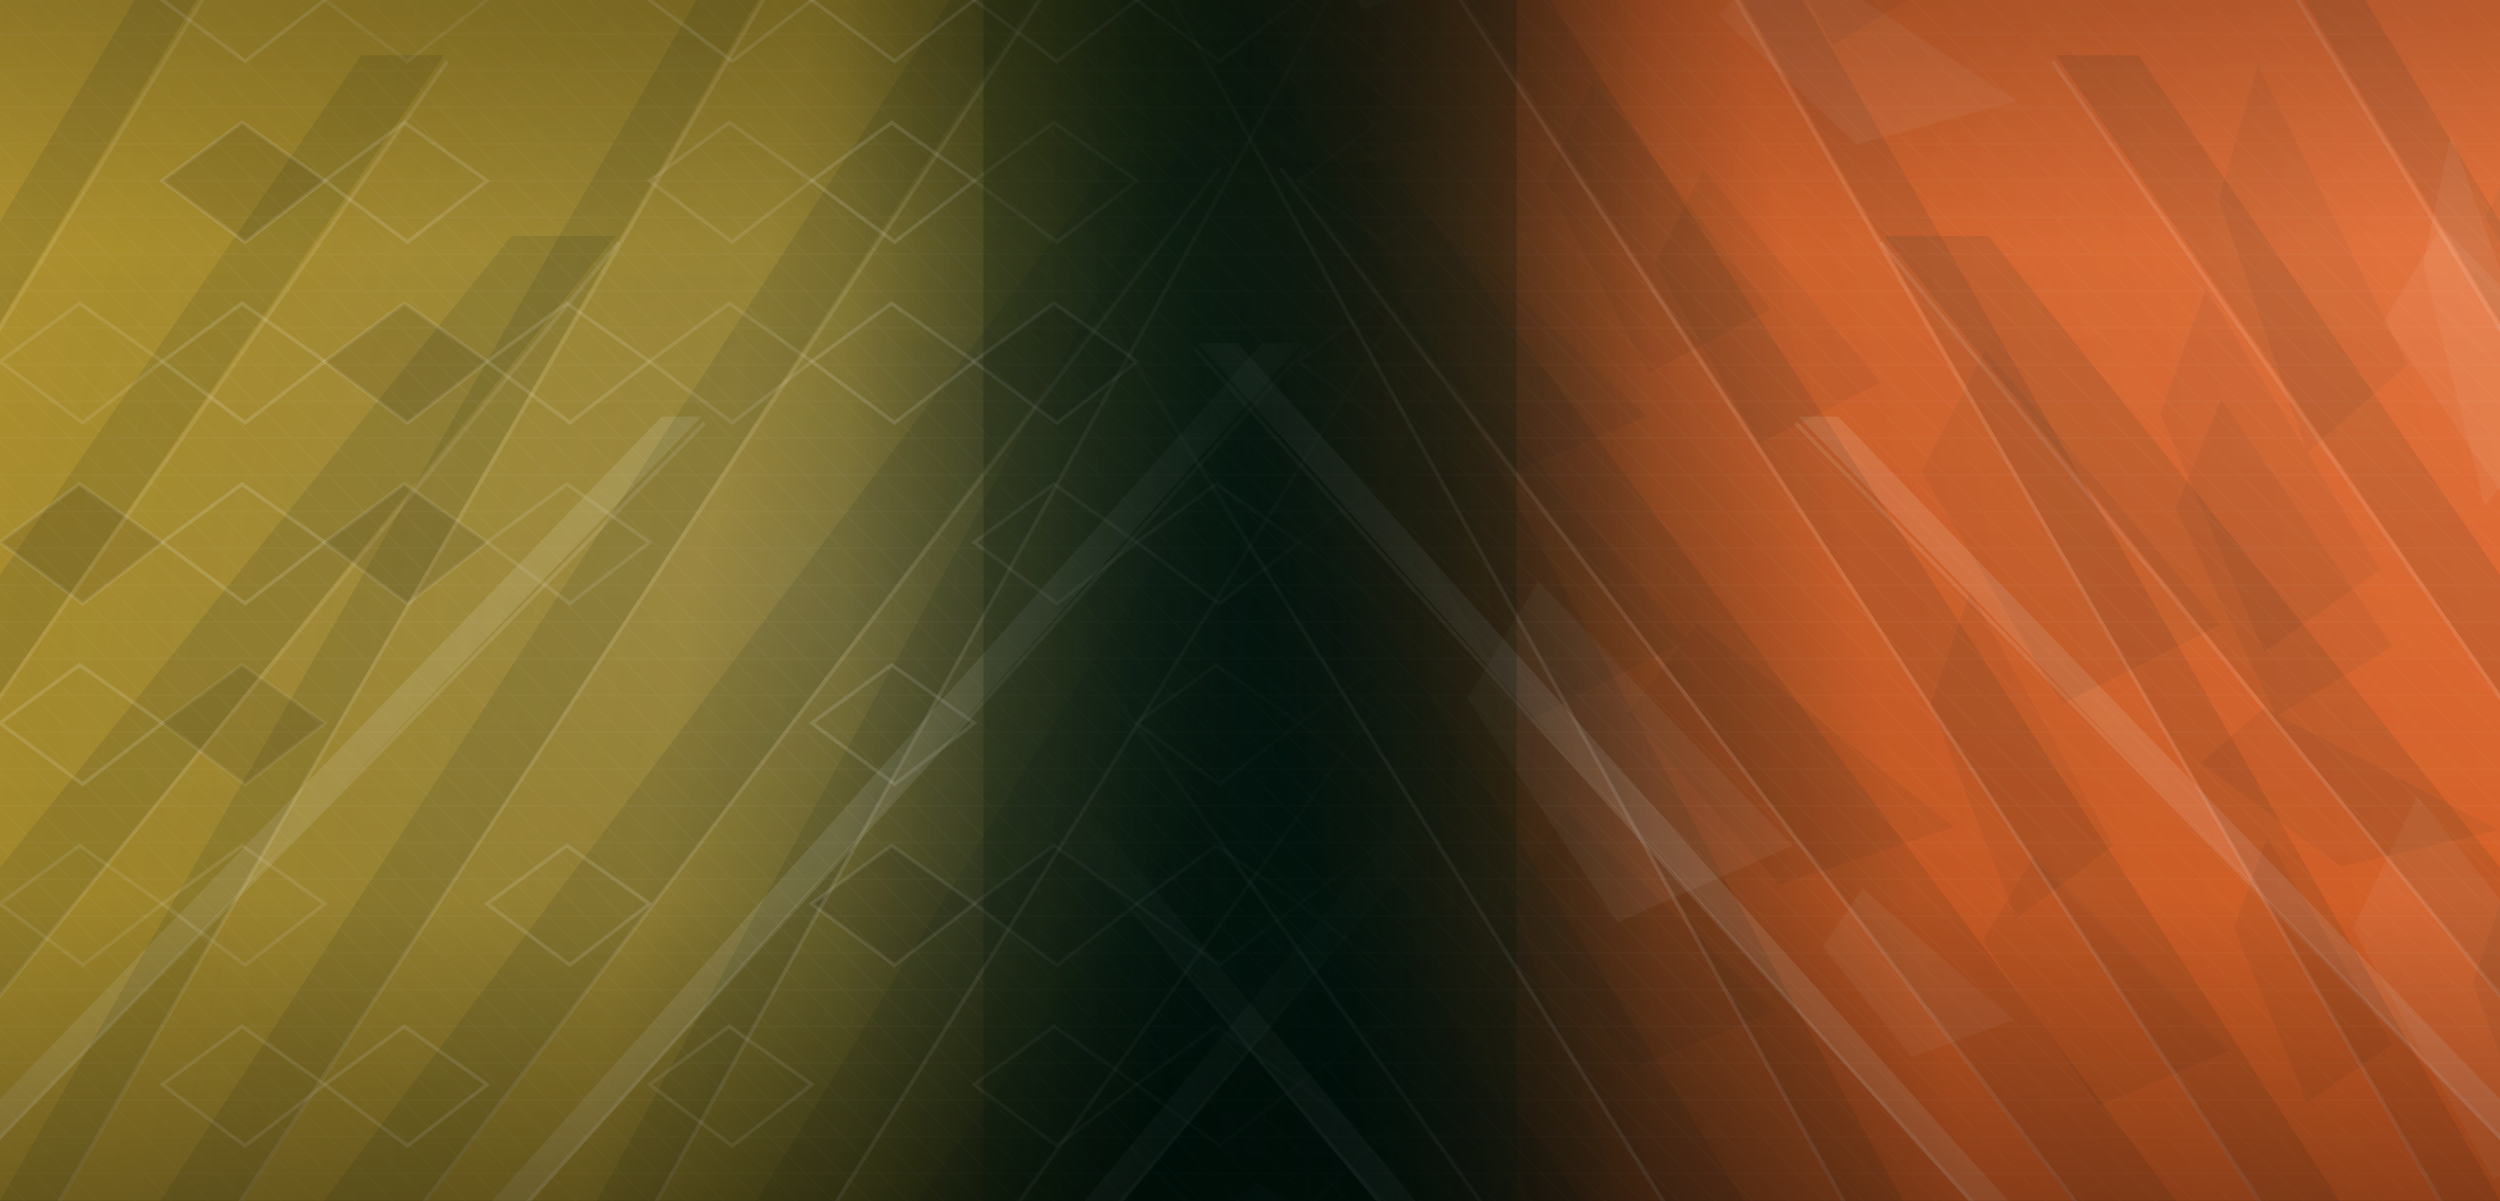
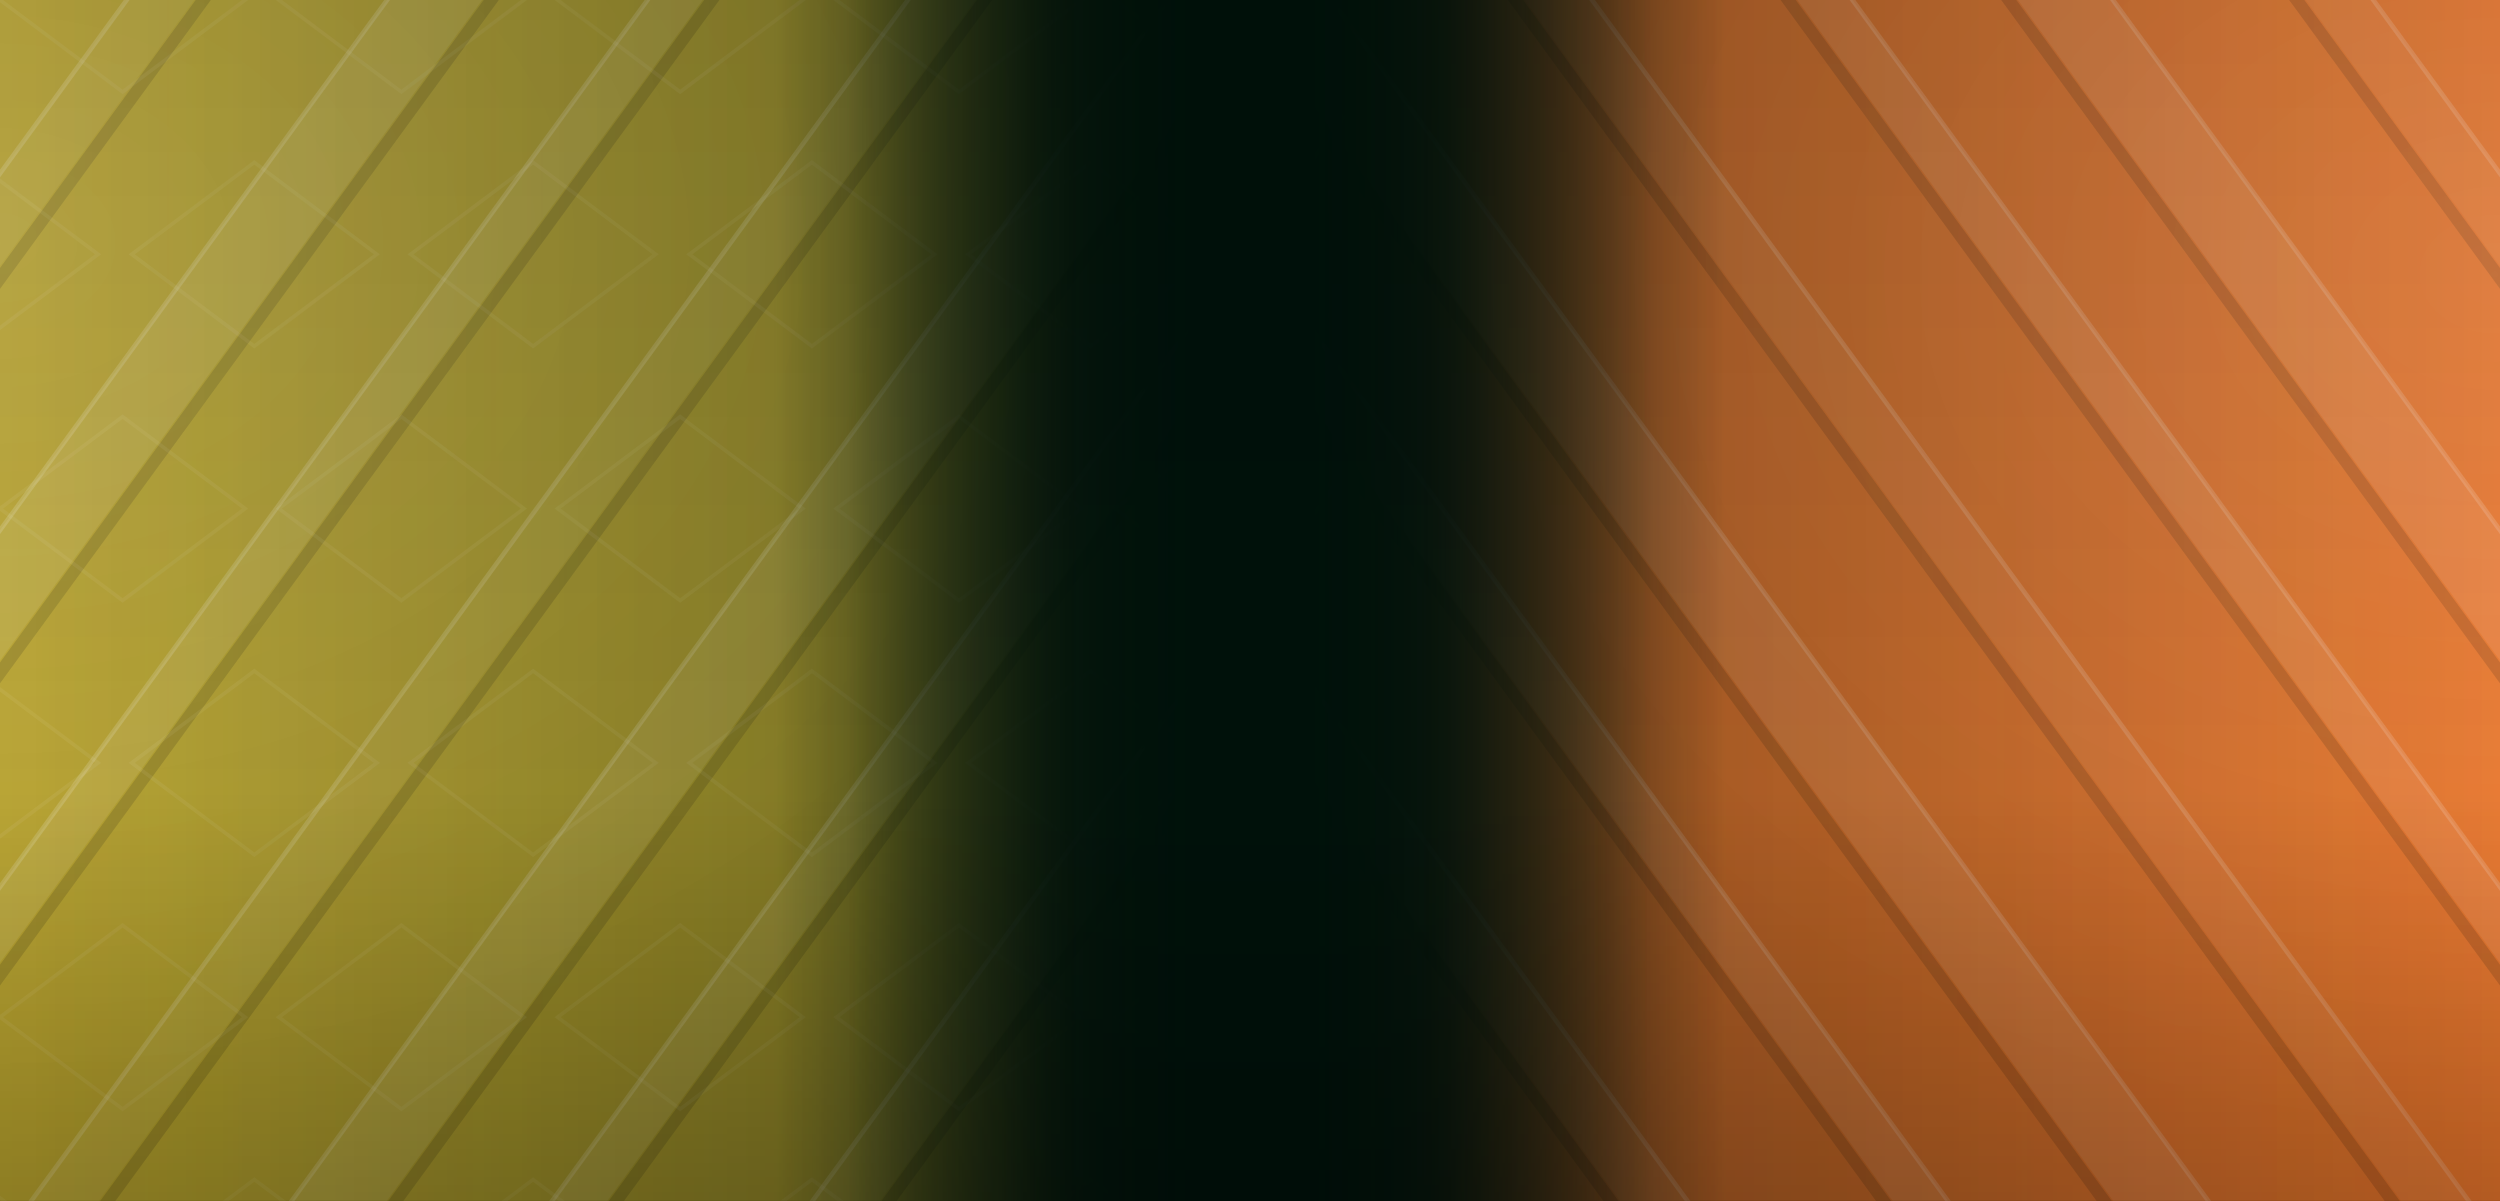
- <svg xmlns="http://www.w3.org/2000/svg" viewBox="0 0 816 392" width="816" height="392" preserveAspectRatio="xMidYMid slice">
+ <svg xmlns="http://www.w3.org/2000/svg" width="816" height="392" viewBox="0 0 816 392" preserveAspectRatio="xMidYMid slice">
  <defs>
-     <linearGradient id="left" x1="0" y1="0" x2="1" y2=".15">
-       <stop stop-color="#BA9A31" stop-opacity=".94" />
-       <stop offset=".50" stop-color="#BA9A31" stop-opacity=".77" />
-       <stop offset=".85" stop-color="#01140c" stop-opacity=".79" />
-       <stop offset="1" stop-color="#00100a" />
+     <linearGradient id="hl" x1="0%" x2="100%" y1="0%" y2="0%">
+       <stop stop-color="#B7A22D" />
+       <stop offset="65%" stop-color="#B7A22D" stop-opacity=".83" />
+       <stop offset="100%" stop-color="#00130c" stop-opacity="0" />
    </linearGradient>
-     <linearGradient id="right" x1="1" y1="0" x2="0" y2=".15">
-       <stop stop-color="#EC6728" stop-opacity=".96" />
-       <stop offset=".47" stop-color="#EC6728" stop-opacity=".86" />
-       <stop offset=".84" stop-color="#04150e" stop-opacity=".83" />
-       <stop offset="1" stop-color="#00100a" />
+     <linearGradient id="ar" x1="100%" x2="0%" y1="0%" y2="0%">
+       <stop stop-color="#E8752B" />
+       <stop offset="65%" stop-color="#E8752B" stop-opacity=".83" />
+       <stop offset="100%" stop-color="#00130c" stop-opacity="0" />
    </linearGradient>
-     <linearGradient id="leftMask" x1="0" x2="1">
+     <linearGradient id="lf" x1="0%" x2="100%" y1="0%" y2="0%">
      <stop stop-color="#fff" />
-       <stop offset=".53" stop-color="#fff" />
-       <stop offset=".91" stop-color="#000" />
+       <stop offset="50%" stop-color="#fff" />
+       <stop offset="88%" stop-color="#000" stop-opacity=".21" />
+       <stop offset="100%" stop-color="#000" />
    </linearGradient>
-     <linearGradient id="rightMask" x1="1" x2="0">
+     <linearGradient id="rf" x1="100%" x2="0%" y1="0%" y2="0%">
      <stop stop-color="#fff" />
-       <stop offset=".53" stop-color="#fff" />
-       <stop offset=".91" stop-color="#000" />
+       <stop offset="50%" stop-color="#fff" />
+       <stop offset="88%" stop-color="#000" stop-opacity=".21" />
+       <stop offset="100%" stop-color="#000" />
    </linearGradient>
-     <radialGradient id="glow">
-       <stop stop-color="#fff" stop-opacity=".19" />
-       <stop offset="1" stop-color="#fff" stop-opacity="0" />
+     <mask id="lm">
+       <rect width="505" height="392" fill="url(#lf)" />
+     </mask>
+     <mask id="rm">
+       <rect x="311" width="505" height="392" fill="url(#rf)" />
+     </mask>
+     <linearGradient id="centre" x1="0%" x2="100%" y1="0%" y2="0%">
+       <stop offset="0%" stop-color="#00110a" stop-opacity="0" />
+       <stop offset="34%" stop-color="#00110a" stop-opacity=".18" />
+       <stop offset="43%" stop-color="#00110a" stop-opacity=".85" />
+       <stop offset="48%" stop-color="#00110a" />
+       <stop offset="52%" stop-color="#00110a" />
+       <stop offset="57%" stop-color="#00110a" stop-opacity=".85" />
+       <stop offset="66%" stop-color="#00110a" stop-opacity=".18" />
+       <stop offset="100%" stop-color="#00110a" stop-opacity="0" />
+     </linearGradient>
+     <linearGradient id="edge" x1="0%" x2="0%" y1="0%" y2="100%">
+       <stop stop-color="#000" stop-opacity=".07" />
+       <stop offset="66%" stop-color="#000" stop-opacity="0" />
+       <stop offset="100%" stop-color="#000" stop-opacity=".22" />
+     </linearGradient>
+     <radialGradient id="gleam">
+       <stop stop-color="#fff" stop-opacity=".12" />
+       <stop offset="100%" stop-color="#fff" stop-opacity="0" />
    </radialGradient>
-     <linearGradient id="vignette" x1="0" y1="0" x2="0" y2="1">
-       <stop stop-color="#000" stop-opacity=".19" />
-       <stop offset=".20" stop-color="#000" stop-opacity="0" />
-       <stop offset=".75" stop-color="#000" stop-opacity=".04" />
-       <stop offset="1" stop-color="#000" stop-opacity=".33" />
-     </linearGradient>
-     <pattern id="weave" patternUnits="userSpaceOnUse" width="12" height="12">
-       <path d="M0 0l12 12M-6 6l12 12M0 11h12" stroke="#fff" stroke-width=".5" stroke-opacity=".09" fill="none" />
-     </pattern>
-     <mask id="leftMat">
-       <rect x="0" y="0" width="520" height="392" fill="url(#leftMask)" />
-     </mask>
-     <mask id="rightMat">
-       <rect x="296" y="0" width="520" height="392" fill="url(#rightMask)" />
-     </mask>
  </defs>
-   <rect width="816" height="392" fill="#00110b" />
-   <g mask="url(#leftMat)">
-     <rect width="520" height="392" fill="url(#left)" />
-     <rect width="520" height="392" fill="url(#glow)" opacity=".7" />
-     <g>
-       <path d="M-270 435 L20 -100 L33 -100 L-257 435Z" fill="#fff" opacity=".115" />
-       <path d="M-256 432 L34 -98" fill="none" stroke="#fff" stroke-opacity=".11" stroke-width="1.3" />
-       <path d="M-221 435 L69 -41 L89 -41 L-201 435Z" fill="#001510" opacity=".10" />
-       <path d="M-200 432 L90 -39" fill="none" stroke="#fff" stroke-opacity=".11" stroke-width="1.3" />
-       <path d="M-172 435 L118 18 L145 18 L-145 435Z" fill="#001510" opacity=".10" />
-       <path d="M-144 432 L146 20" fill="none" stroke="#fff" stroke-opacity=".11" stroke-width="1.3" />
-       <path d="M-123 435 L167 77 L201 77 L-89 435Z" fill="#001510" opacity=".10" />
-       <path d="M-88 432 L202 79" fill="none" stroke="#fff" stroke-opacity=".11" stroke-width="1.3" />
-       <path d="M-74 435 L216 136 L229 136 L-61 435Z" fill="#fff" opacity=".115" />
-       <path d="M-60 432 L230 138" fill="none" stroke="#fff" stroke-opacity=".11" stroke-width="1.3" />
-       <path d="M-25 435 L265 -65 L285 -65 L-5 435Z" fill="#001510" opacity=".10" />
-       <path d="M-4 432 L286 -63" fill="none" stroke="#fff" stroke-opacity=".11" stroke-width="1.3" />
-       <path d="M24 435 L314 -6 L341 -6 L51 435Z" fill="#001510" opacity=".10" />
-       <path d="M52 432 L342 -4" fill="none" stroke="#fff" stroke-opacity=".11" stroke-width="1.3" />
-       <path d="M73 435 L363 53 L397 53 L107 435Z" fill="#001510" opacity=".10" />
-       <path d="M108 432 L398 55" fill="none" stroke="#fff" stroke-opacity=".11" stroke-width="1.3" />
-       <path d="M122 435 L412 112 L425 112 L135 435Z" fill="#fff" opacity=".115" />
-       <path d="M136 432 L426 114" fill="none" stroke="#fff" stroke-opacity=".11" stroke-width="1.3" />
-       <path d="M171 435 L461 -89 L481 -89 L191 435Z" fill="#001510" opacity=".10" />
-       <path d="M192 432 L482 -87" fill="none" stroke="#fff" stroke-opacity=".11" stroke-width="1.3" />
-       <path d="M220 435 L510 -30 L537 -30 L247 435Z" fill="#001510" opacity=".10" />
-       <path d="M248 432 L538 -28" fill="none" stroke="#fff" stroke-opacity=".11" stroke-width="1.3" />
-       <path d="M269 435 L559 29 L593 29 L303 435Z" fill="#001510" opacity=".10" />
-       <path d="M304 432 L594 31" fill="none" stroke="#fff" stroke-opacity=".11" stroke-width="1.3" />
-       <path d="M318 435 L608 88 L621 88 L331 435Z" fill="#fff" opacity=".115" />
-       <path d="M332 432 L622 90" fill="none" stroke="#fff" stroke-opacity=".11" stroke-width="1.3" />
-       <path d="M367 435 L657 147 L677 147 L387 435Z" fill="#001510" opacity=".10" />
-       <path d="M388 432 L678 149" fill="none" stroke="#fff" stroke-opacity=".11" stroke-width="1.3" />
-       <path d="M416 435 L706 -54 L733 -54 L443 435Z" fill="#001510" opacity=".10" />
-       <path d="M444 432 L734 -52" fill="none" stroke="#fff" stroke-opacity=".11" stroke-width="1.3" />
-       <path d="M465 435 L755 5 L789 5 L499 435Z" fill="#001510" opacity=".10" />
-       <path d="M500 432 L790 7" fill="none" stroke="#fff" stroke-opacity=".11" stroke-width="1.3" />
-       <path d="M514 435 L804 64 L817 64 L527 435Z" fill="#fff" opacity=".115" />
-       <path d="M528 432 L818 66" fill="none" stroke="#fff" stroke-opacity=".11" stroke-width="1.3" />
-       <path d="M563 435 L853 123 L873 123 L583 435Z" fill="#001510" opacity=".10" />
-       <path d="M584 432 L874 125" fill="none" stroke="#fff" stroke-opacity=".11" stroke-width="1.3" />
-       <path d="M612 435 L902 -78 L929 -78 L639 435Z" fill="#001510" opacity=".10" />
-       <path d="M640 432 L930 -76" fill="none" stroke="#fff" stroke-opacity=".11" stroke-width="1.3" />
-       <path d="M661 435 L951 -19 L985 -19 L695 435Z" fill="#001510" opacity=".10" />
-       <path d="M696 432 L986 -17" fill="none" stroke="#fff" stroke-opacity=".11" stroke-width="1.3" />
-       <path d="M53 0l26 -19l27 19l-26 20Z" fill="none" stroke="#fff" stroke-opacity="0.13" stroke-width="1.2" />
-       <path d="M106 0l26 -19l27 19l-26 20Z" fill="none" stroke="#fff" stroke-opacity="0.08" stroke-width="1.2" />
-       <path d="M212 0l26 -19l27 19l-26 20Z" fill="none" stroke="#fff" stroke-opacity="0.12" stroke-width="1.2" />
-       <path d="M265 0l26 -19l27 19l-26 20Z" fill="none" stroke="#fff" stroke-opacity="0.14" stroke-width="1.2" />
-       <path d="M318 0l26 -19l27 19l-26 20Z" fill="none" stroke="#fff" stroke-opacity="0.11" stroke-width="1.2" />
-       <path d="M371 0l26 -19l27 19l-26 20Z" fill="none" stroke="#fff" stroke-opacity="0.11" stroke-width="1.2" />
-       <path d="M424 0l26 -19l27 19l-26 20Z" fill="none" stroke="#fff" stroke-opacity="0.10" stroke-width="1.2" />
-       <path d="M477 0l26 -19l27 19l-26 20Z" fill="none" stroke="#fff" stroke-opacity="0.10" stroke-width="1.2" />
-       <path d="M477 0l26 -19l27 19l-26 20Z" fill="#02040b" opacity=".10" />
-       <path d="M53 59l26 -19l27 19l-26 20Z" fill="none" stroke="#fff" stroke-opacity="0.13" stroke-width="1.2" />
-       <path d="M53 59l26 -19l27 19l-26 20Z" fill="#02040b" opacity=".10" />
-       <path d="M106 59l26 -19l27 19l-26 20Z" fill="none" stroke="#fff" stroke-opacity="0.13" stroke-width="1.2" />
-       <path d="M212 59l26 -19l27 19l-26 20Z" fill="none" stroke="#fff" stroke-opacity="0.10" stroke-width="1.2" />
-       <path d="M265 59l26 -19l27 19l-26 20Z" fill="none" stroke="#fff" stroke-opacity="0.14" stroke-width="1.2" />
-       <path d="M318 59l26 -19l27 19l-26 20Z" fill="none" stroke="#fff" stroke-opacity="0.09" stroke-width="1.2" />
-       <path d="M424 59l26 -19l27 19l-26 20Z" fill="none" stroke="#fff" stroke-opacity="0.13" stroke-width="1.2" />
-       <path d="M477 59l26 -19l27 19l-26 20Z" fill="none" stroke="#fff" stroke-opacity="0.14" stroke-width="1.2" />
-       <path d="M0 118l26 -19l27 19l-26 20Z" fill="none" stroke="#fff" stroke-opacity="0.10" stroke-width="1.2" />
-       <path d="M53 118l26 -19l27 19l-26 20Z" fill="none" stroke="#fff" stroke-opacity="0.13" stroke-width="1.2" />
-       <path d="M106 118l26 -19l27 19l-26 20Z" fill="none" stroke="#fff" stroke-opacity="0.11" stroke-width="1.2" />
-       <path d="M106 118l26 -19l27 19l-26 20Z" fill="#02040b" opacity=".10" />
-       <path d="M159 118l26 -19l27 19l-26 20Z" fill="none" stroke="#fff" stroke-opacity="0.12" stroke-width="1.2" />
-       <path d="M212 118l26 -19l27 19l-26 20Z" fill="none" stroke="#fff" stroke-opacity="0.10" stroke-width="1.2" />
-       <path d="M265 118l26 -19l27 19l-26 20Z" fill="none" stroke="#fff" stroke-opacity="0.13" stroke-width="1.2" />
-       <path d="M318 118l26 -19l27 19l-26 20Z" fill="none" stroke="#fff" stroke-opacity="0.14" stroke-width="1.2" />
-       <path d="M318 118l26 -19l27 19l-26 20Z" fill="#02040b" opacity=".10" />
-       <path d="M424 118l26 -19l27 19l-26 20Z" fill="none" stroke="#fff" stroke-opacity="0.13" stroke-width="1.2" />
-       <path d="M424 118l26 -19l27 19l-26 20Z" fill="#02040b" opacity=".10" />
-       <path d="M477 118l26 -19l27 19l-26 20Z" fill="none" stroke="#fff" stroke-opacity="0.09" stroke-width="1.2" />
-       <path d="M0 177l26 -19l27 19l-26 20Z" fill="none" stroke="#fff" stroke-opacity="0.11" stroke-width="1.2" />
-       <path d="M0 177l26 -19l27 19l-26 20Z" fill="#02040b" opacity=".10" />
-       <path d="M53 177l26 -19l27 19l-26 20Z" fill="none" stroke="#fff" stroke-opacity="0.14" stroke-width="1.2" />
-       <path d="M106 177l26 -19l27 19l-26 20Z" fill="none" stroke="#fff" stroke-opacity="0.10" stroke-width="1.2" />
-       <path d="M106 177l26 -19l27 19l-26 20Z" fill="#02040b" opacity=".10" />
-       <path d="M159 177l26 -19l27 19l-26 20Z" fill="none" stroke="#fff" stroke-opacity="0.10" stroke-width="1.2" />
-       <path d="M318 177l26 -19l27 19l-26 20Z" fill="none" stroke="#fff" stroke-opacity="0.11" stroke-width="1.2" />
-       <path d="M371 177l26 -19l27 19l-26 20Z" fill="none" stroke="#fff" stroke-opacity="0.13" stroke-width="1.2" />
-       <path d="M424 177l26 -19l27 19l-26 20Z" fill="none" stroke="#fff" stroke-opacity="0.09" stroke-width="1.2" />
-       <path d="M0 236l26 -19l27 19l-26 20Z" fill="none" stroke="#fff" stroke-opacity="0.14" stroke-width="1.2" />
-       <path d="M53 236l26 -19l27 19l-26 20Z" fill="none" stroke="#fff" stroke-opacity="0.08" stroke-width="1.2" />
-       <path d="M53 236l26 -19l27 19l-26 20Z" fill="#02040b" opacity=".10" />
-       <path d="M265 236l26 -19l27 19l-26 20Z" fill="none" stroke="#fff" stroke-opacity="0.13" stroke-width="1.2" />
-       <path d="M371 236l26 -19l27 19l-26 20Z" fill="none" stroke="#fff" stroke-opacity="0.10" stroke-width="1.2" />
-       <path d="M424 236l26 -19l27 19l-26 20Z" fill="none" stroke="#fff" stroke-opacity="0.09" stroke-width="1.2" />
-       <path d="M477 236l26 -19l27 19l-26 20Z" fill="none" stroke="#fff" stroke-opacity="0.12" stroke-width="1.2" />
-       <path d="M477 236l26 -19l27 19l-26 20Z" fill="#02040b" opacity=".10" />
-       <path d="M0 295l26 -19l27 19l-26 20Z" fill="none" stroke="#fff" stroke-opacity="0.09" stroke-width="1.2" />
-       <path d="M53 295l26 -19l27 19l-26 20Z" fill="none" stroke="#fff" stroke-opacity="0.10" stroke-width="1.2" />
-       <path d="M159 295l26 -19l27 19l-26 20Z" fill="none" stroke="#fff" stroke-opacity="0.13" stroke-width="1.2" />
-       <path d="M265 295l26 -19l27 19l-26 20Z" fill="none" stroke="#fff" stroke-opacity="0.11" stroke-width="1.2" />
-       <path d="M265 295l26 -19l27 19l-26 20Z" fill="#02040b" opacity=".10" />
-       <path d="M318 295l26 -19l27 19l-26 20Z" fill="none" stroke="#fff" stroke-opacity="0.09" stroke-width="1.2" />
-       <path d="M318 295l26 -19l27 19l-26 20Z" fill="#02040b" opacity=".10" />
-       <path d="M371 295l26 -19l27 19l-26 20Z" fill="none" stroke="#fff" stroke-opacity="0.11" stroke-width="1.2" />
-       <path d="M424 295l26 -19l27 19l-26 20Z" fill="none" stroke="#fff" stroke-opacity="0.13" stroke-width="1.2" />
-       <path d="M477 295l26 -19l27 19l-26 20Z" fill="none" stroke="#fff" stroke-opacity="0.14" stroke-width="1.2" />
-       <path d="M53 354l26 -19l27 19l-26 20Z" fill="none" stroke="#fff" stroke-opacity="0.13" stroke-width="1.2" />
-       <path d="M106 354l26 -19l27 19l-26 20Z" fill="none" stroke="#fff" stroke-opacity="0.14" stroke-width="1.2" />
-       <path d="M212 354l26 -19l27 19l-26 20Z" fill="none" stroke="#fff" stroke-opacity="0.11" stroke-width="1.2" />
-       <path d="M318 354l26 -19l27 19l-26 20Z" fill="none" stroke="#fff" stroke-opacity="0.09" stroke-width="1.2" />
-       <path d="M371 354l26 -19l27 19l-26 20Z" fill="none" stroke="#fff" stroke-opacity="0.10" stroke-width="1.2" />
-       <path d="M424 354l26 -19l27 19l-26 20Z" fill="none" stroke="#fff" stroke-opacity="0.12" stroke-width="1.2" />
-       <path d="M424 354l26 -19l27 19l-26 20Z" fill="#02040b" opacity=".10" />
-       <path d="M0 413l26 -19l27 19l-26 20Z" fill="none" stroke="#fff" stroke-opacity="0.13" stroke-width="1.2" />
-       <path d="M159 413l26 -19l27 19l-26 20Z" fill="none" stroke="#fff" stroke-opacity="0.13" stroke-width="1.2" />
-       <path d="M212 413l26 -19l27 19l-26 20Z" fill="none" stroke="#fff" stroke-opacity="0.09" stroke-width="1.2" />
-       <path d="M212 413l26 -19l27 19l-26 20Z" fill="#02040b" opacity=".10" />
-       <path d="M265 413l26 -19l27 19l-26 20Z" fill="none" stroke="#fff" stroke-opacity="0.13" stroke-width="1.2" />
-       <path d="M265 413l26 -19l27 19l-26 20Z" fill="#02040b" opacity=".10" />
-       <path d="M318 413l26 -19l27 19l-26 20Z" fill="none" stroke="#fff" stroke-opacity="0.10" stroke-width="1.2" />
-       <path d="M371 413l26 -19l27 19l-26 20Z" fill="none" stroke="#fff" stroke-opacity="0.13" stroke-width="1.2" />
-       <path d="M424 413l26 -19l27 19l-26 20Z" fill="none" stroke="#fff" stroke-opacity="0.08" stroke-width="1.2" />
-       <path d="M477 413l26 -19l27 19l-26 20Z" fill="none" stroke="#fff" stroke-opacity="0.11" stroke-width="1.2" />
-       <path d="M477 413l26 -19l27 19l-26 20Z" fill="#02040b" opacity=".10" />
+   <rect width="816" height="392" fill="#00130c" />
+   <g mask="url(#lm)">
+     <rect width="505" height="392" fill="url(#hl)" />
+     <g fill="none">
+       <path d="M-320 495L72 -42l22 0L-298 495Z" fill="#fff" fill-opacity=".045" />
+       <path d="M-295 495L97 -42" stroke="#000" stroke-opacity=".14" stroke-width="4" />
+       <path d="M-320 495L72 -42" stroke="#fff" stroke-opacity=".16" stroke-width="1.5" />
+       <path d="M-235 495L157 -42l31 0L-204 495Z" fill="#fff" fill-opacity=".075" />
+       <path d="M-201 495L191 -42" stroke="#000" stroke-opacity=".14" stroke-width="4" />
+       <path d="M-235 495L157 -42" stroke="#fff" stroke-opacity=".16" stroke-width="1.5" />
+       <path d="M-150 495L242 -42l18 0L-132 495Z" fill="#fff" fill-opacity=".075" />
+       <path d="M-129 495L263 -42" stroke="#000" stroke-opacity=".14" stroke-width="4" />
+       <path d="M-150 495L242 -42" stroke="#fff" stroke-opacity=".16" stroke-width="1.5" />
+       <path d="M-65 495L327 -42l22 0L-43 495Z" fill="#fff" fill-opacity=".045" />
+       <path d="M-40 495L352 -42" stroke="#000" stroke-opacity=".14" stroke-width="4" />
+       <path d="M-65 495L327 -42" stroke="#fff" stroke-opacity=".16" stroke-width="1.5" />
+       <path d="M20 495L412 -42l31 0L51 495Z" fill="#fff" fill-opacity=".075" />
+       <path d="M54 495L446 -42" stroke="#000" stroke-opacity=".14" stroke-width="4" />
+       <path d="M20 495L412 -42" stroke="#fff" stroke-opacity=".16" stroke-width="1.5" />
+       <path d="M105 495L497 -42l18 0L123 495Z" fill="#fff" fill-opacity=".075" />
+       <path d="M126 495L518 -42" stroke="#000" stroke-opacity=".14" stroke-width="4" />
+       <path d="M105 495L497 -42" stroke="#fff" stroke-opacity=".16" stroke-width="1.5" />
+       <path d="M190 495L582 -42l22 0L212 495Z" fill="#fff" fill-opacity=".045" />
+       <path d="M215 495L607 -42" stroke="#000" stroke-opacity=".14" stroke-width="4" />
+       <path d="M190 495L582 -42" stroke="#fff" stroke-opacity=".16" stroke-width="1.5" />
+       <path d="M-134 -83l40-30l40 30l-40 30Z" stroke="#fff" stroke-opacity=".058" stroke-width="1.2" />
+       <path d="M-43 -83l40-30l40 30l-40 30Z" stroke="#fff" stroke-opacity=".058" stroke-width="1.2" />
+       <path d="M48 -83l40-30l40 30l-40 30Z" stroke="#fff" stroke-opacity=".058" stroke-width="1.2" />
+       <path d="M139 -83l40-30l40 30l-40 30Z" stroke="#fff" stroke-opacity=".058" stroke-width="1.2" />
+       <path d="M230 -83l40-30l40 30l-40 30Z" stroke="#fff" stroke-opacity=".058" stroke-width="1.2" />
+       <path d="M321 -83l40-30l40 30l-40 30Z" stroke="#fff" stroke-opacity=".058" stroke-width="1.2" />
+       <path d="M412 -83l40-30l40 30l-40 30Z" stroke="#fff" stroke-opacity=".058" stroke-width="1.2" />
+       <path d="M503 -83l40-30l40 30l-40 30Z" stroke="#fff" stroke-opacity=".058" stroke-width="1.2" />
+       <path d="M-91 0l40-30l40 30l-40 30Z" stroke="#fff" stroke-opacity=".058" stroke-width="1.2" />
+       <path d="M0 0l40-30l40 30l-40 30Z" stroke="#fff" stroke-opacity=".058" stroke-width="1.2" />
+       <path d="M91 0l40-30l40 30l-40 30Z" stroke="#fff" stroke-opacity=".058" stroke-width="1.2" />
+       <path d="M182 0l40-30l40 30l-40 30Z" stroke="#fff" stroke-opacity=".058" stroke-width="1.2" />
+       <path d="M273 0l40-30l40 30l-40 30Z" stroke="#fff" stroke-opacity=".058" stroke-width="1.2" />
+       <path d="M364 0l40-30l40 30l-40 30Z" stroke="#fff" stroke-opacity=".058" stroke-width="1.2" />
+       <path d="M455 0l40-30l40 30l-40 30Z" stroke="#fff" stroke-opacity=".058" stroke-width="1.2" />
+       <path d="M546 0l40-30l40 30l-40 30Z" stroke="#fff" stroke-opacity=".058" stroke-width="1.2" />
+       <path d="M-48 83l40-30l40 30l-40 30Z" stroke="#fff" stroke-opacity=".058" stroke-width="1.2" />
+       <path d="M43 83l40-30l40 30l-40 30Z" stroke="#fff" stroke-opacity=".058" stroke-width="1.2" />
+       <path d="M134 83l40-30l40 30l-40 30Z" stroke="#fff" stroke-opacity=".058" stroke-width="1.2" />
+       <path d="M225 83l40-30l40 30l-40 30Z" stroke="#fff" stroke-opacity=".058" stroke-width="1.2" />
+       <path d="M316 83l40-30l40 30l-40 30Z" stroke="#fff" stroke-opacity=".058" stroke-width="1.2" />
+       <path d="M407 83l40-30l40 30l-40 30Z" stroke="#fff" stroke-opacity=".058" stroke-width="1.2" />
+       <path d="M498 83l40-30l40 30l-40 30Z" stroke="#fff" stroke-opacity=".058" stroke-width="1.2" />
+       <path d="M589 83l40-30l40 30l-40 30Z" stroke="#fff" stroke-opacity=".058" stroke-width="1.2" />
+       <path d="M-91 166l40-30l40 30l-40 30Z" stroke="#fff" stroke-opacity=".058" stroke-width="1.2" />
+       <path d="M0 166l40-30l40 30l-40 30Z" stroke="#fff" stroke-opacity=".058" stroke-width="1.2" />
+       <path d="M91 166l40-30l40 30l-40 30Z" stroke="#fff" stroke-opacity=".058" stroke-width="1.2" />
+       <path d="M182 166l40-30l40 30l-40 30Z" stroke="#fff" stroke-opacity=".058" stroke-width="1.2" />
+       <path d="M273 166l40-30l40 30l-40 30Z" stroke="#fff" stroke-opacity=".058" stroke-width="1.2" />
+       <path d="M364 166l40-30l40 30l-40 30Z" stroke="#fff" stroke-opacity=".058" stroke-width="1.2" />
+       <path d="M455 166l40-30l40 30l-40 30Z" stroke="#fff" stroke-opacity=".058" stroke-width="1.2" />
+       <path d="M546 166l40-30l40 30l-40 30Z" stroke="#fff" stroke-opacity=".058" stroke-width="1.2" />
+       <path d="M-48 249l40-30l40 30l-40 30Z" stroke="#fff" stroke-opacity=".058" stroke-width="1.2" />
+       <path d="M43 249l40-30l40 30l-40 30Z" stroke="#fff" stroke-opacity=".058" stroke-width="1.2" />
+       <path d="M134 249l40-30l40 30l-40 30Z" stroke="#fff" stroke-opacity=".058" stroke-width="1.2" />
+       <path d="M225 249l40-30l40 30l-40 30Z" stroke="#fff" stroke-opacity=".058" stroke-width="1.2" />
+       <path d="M316 249l40-30l40 30l-40 30Z" stroke="#fff" stroke-opacity=".058" stroke-width="1.2" />
+       <path d="M407 249l40-30l40 30l-40 30Z" stroke="#fff" stroke-opacity=".058" stroke-width="1.2" />
+       <path d="M498 249l40-30l40 30l-40 30Z" stroke="#fff" stroke-opacity=".058" stroke-width="1.2" />
+       <path d="M589 249l40-30l40 30l-40 30Z" stroke="#fff" stroke-opacity=".058" stroke-width="1.2" />
+       <path d="M-91 332l40-30l40 30l-40 30Z" stroke="#fff" stroke-opacity=".058" stroke-width="1.2" />
+       <path d="M0 332l40-30l40 30l-40 30Z" stroke="#fff" stroke-opacity=".058" stroke-width="1.2" />
+       <path d="M91 332l40-30l40 30l-40 30Z" stroke="#fff" stroke-opacity=".058" stroke-width="1.2" />
+       <path d="M182 332l40-30l40 30l-40 30Z" stroke="#fff" stroke-opacity=".058" stroke-width="1.2" />
+       <path d="M273 332l40-30l40 30l-40 30Z" stroke="#fff" stroke-opacity=".058" stroke-width="1.2" />
+       <path d="M364 332l40-30l40 30l-40 30Z" stroke="#fff" stroke-opacity=".058" stroke-width="1.2" />
+       <path d="M455 332l40-30l40 30l-40 30Z" stroke="#fff" stroke-opacity=".058" stroke-width="1.2" />
+       <path d="M546 332l40-30l40 30l-40 30Z" stroke="#fff" stroke-opacity=".058" stroke-width="1.2" />
+       <path d="M-48 415l40-30l40 30l-40 30Z" stroke="#fff" stroke-opacity=".058" stroke-width="1.2" />
+       <path d="M43 415l40-30l40 30l-40 30Z" stroke="#fff" stroke-opacity=".058" stroke-width="1.2" />
+       <path d="M134 415l40-30l40 30l-40 30Z" stroke="#fff" stroke-opacity=".058" stroke-width="1.2" />
+       <path d="M225 415l40-30l40 30l-40 30Z" stroke="#fff" stroke-opacity=".058" stroke-width="1.2" />
+       <path d="M316 415l40-30l40 30l-40 30Z" stroke="#fff" stroke-opacity=".058" stroke-width="1.2" />
+       <path d="M407 415l40-30l40 30l-40 30Z" stroke="#fff" stroke-opacity=".058" stroke-width="1.2" />
+       <path d="M498 415l40-30l40 30l-40 30Z" stroke="#fff" stroke-opacity=".058" stroke-width="1.2" />
+       <path d="M589 415l40-30l40 30l-40 30Z" stroke="#fff" stroke-opacity=".058" stroke-width="1.2" />
+       <path d="M-91 498l40-30l40 30l-40 30Z" stroke="#fff" stroke-opacity=".058" stroke-width="1.2" />
+       <path d="M0 498l40-30l40 30l-40 30Z" stroke="#fff" stroke-opacity=".058" stroke-width="1.2" />
+       <path d="M91 498l40-30l40 30l-40 30Z" stroke="#fff" stroke-opacity=".058" stroke-width="1.2" />
+       <path d="M182 498l40-30l40 30l-40 30Z" stroke="#fff" stroke-opacity=".058" stroke-width="1.2" />
+       <path d="M273 498l40-30l40 30l-40 30Z" stroke="#fff" stroke-opacity=".058" stroke-width="1.2" />
+       <path d="M364 498l40-30l40 30l-40 30Z" stroke="#fff" stroke-opacity=".058" stroke-width="1.2" />
+       <path d="M455 498l40-30l40 30l-40 30Z" stroke="#fff" stroke-opacity=".058" stroke-width="1.2" />
+       <path d="M546 498l40-30l40 30l-40 30Z" stroke="#fff" stroke-opacity=".058" stroke-width="1.2" />
    </g>
-     <rect width="520" height="392" fill="url(#weave)" opacity=".35" />
+     <ellipse cx="0" cy="80" rx="380" ry="280" fill="url(#gleam)" />
  </g>
-   <g mask="url(#rightMat)">
-     <rect x="296" width="520" height="392" fill="url(#right)" />
-     <g transform="translate(816 0) scale(-1 1)">
-       <path d="M-270 435 L20 -100 L33 -100 L-257 435Z" fill="#fff" opacity=".115" />
-       <path d="M-256 432 L34 -98" fill="none" stroke="#fff" stroke-opacity=".11" stroke-width="1.3" />
-       <path d="M-221 435 L69 -41 L89 -41 L-201 435Z" fill="#001510" opacity=".10" />
-       <path d="M-200 432 L90 -39" fill="none" stroke="#fff" stroke-opacity=".11" stroke-width="1.3" />
-       <path d="M-172 435 L118 18 L145 18 L-145 435Z" fill="#001510" opacity=".10" />
-       <path d="M-144 432 L146 20" fill="none" stroke="#fff" stroke-opacity=".11" stroke-width="1.3" />
-       <path d="M-123 435 L167 77 L201 77 L-89 435Z" fill="#001510" opacity=".10" />
-       <path d="M-88 432 L202 79" fill="none" stroke="#fff" stroke-opacity=".11" stroke-width="1.3" />
-       <path d="M-74 435 L216 136 L229 136 L-61 435Z" fill="#fff" opacity=".115" />
-       <path d="M-60 432 L230 138" fill="none" stroke="#fff" stroke-opacity=".11" stroke-width="1.3" />
-       <path d="M-25 435 L265 -65 L285 -65 L-5 435Z" fill="#001510" opacity=".10" />
-       <path d="M-4 432 L286 -63" fill="none" stroke="#fff" stroke-opacity=".11" stroke-width="1.3" />
-       <path d="M24 435 L314 -6 L341 -6 L51 435Z" fill="#001510" opacity=".10" />
-       <path d="M52 432 L342 -4" fill="none" stroke="#fff" stroke-opacity=".11" stroke-width="1.3" />
-       <path d="M73 435 L363 53 L397 53 L107 435Z" fill="#001510" opacity=".10" />
-       <path d="M108 432 L398 55" fill="none" stroke="#fff" stroke-opacity=".11" stroke-width="1.3" />
-       <path d="M122 435 L412 112 L425 112 L135 435Z" fill="#fff" opacity=".115" />
-       <path d="M136 432 L426 114" fill="none" stroke="#fff" stroke-opacity=".11" stroke-width="1.3" />
-       <path d="M171 435 L461 -89 L481 -89 L191 435Z" fill="#001510" opacity=".10" />
-       <path d="M192 432 L482 -87" fill="none" stroke="#fff" stroke-opacity=".11" stroke-width="1.3" />
-       <path d="M220 435 L510 -30 L537 -30 L247 435Z" fill="#001510" opacity=".10" />
-       <path d="M248 432 L538 -28" fill="none" stroke="#fff" stroke-opacity=".11" stroke-width="1.3" />
-       <path d="M269 435 L559 29 L593 29 L303 435Z" fill="#001510" opacity=".10" />
-       <path d="M304 432 L594 31" fill="none" stroke="#fff" stroke-opacity=".11" stroke-width="1.3" />
-       <path d="M318 435 L608 88 L621 88 L331 435Z" fill="#fff" opacity=".115" />
-       <path d="M332 432 L622 90" fill="none" stroke="#fff" stroke-opacity=".11" stroke-width="1.3" />
-       <path d="M367 435 L657 147 L677 147 L387 435Z" fill="#001510" opacity=".10" />
-       <path d="M388 432 L678 149" fill="none" stroke="#fff" stroke-opacity=".11" stroke-width="1.3" />
-       <path d="M416 435 L706 -54 L733 -54 L443 435Z" fill="#001510" opacity=".10" />
-       <path d="M444 432 L734 -52" fill="none" stroke="#fff" stroke-opacity=".11" stroke-width="1.3" />
-       <path d="M465 435 L755 5 L789 5 L499 435Z" fill="#001510" opacity=".10" />
-       <path d="M500 432 L790 7" fill="none" stroke="#fff" stroke-opacity=".11" stroke-width="1.3" />
-       <path d="M514 435 L804 64 L817 64 L527 435Z" fill="#fff" opacity=".115" />
-       <path d="M528 432 L818 66" fill="none" stroke="#fff" stroke-opacity=".11" stroke-width="1.3" />
-       <path d="M563 435 L853 123 L873 123 L583 435Z" fill="#001510" opacity=".10" />
-       <path d="M584 432 L874 125" fill="none" stroke="#fff" stroke-opacity=".11" stroke-width="1.3" />
-       <path d="M612 435 L902 -78 L929 -78 L639 435Z" fill="#001510" opacity=".10" />
-       <path d="M640 432 L930 -76" fill="none" stroke="#fff" stroke-opacity=".11" stroke-width="1.3" />
-       <path d="M661 435 L951 -19 L985 -19 L695 435Z" fill="#001510" opacity=".10" />
-       <path d="M696 432 L986 -17" fill="none" stroke="#fff" stroke-opacity=".11" stroke-width="1.3" />
-       <path d="M231 276l83 -86l23 38l-49 73Z" fill="#fff" opacity=".055" stroke="#fff" stroke-opacity=".12" stroke-width="1" />
-       <path d="M324 362l55 -50l15 22l-33 42Z" fill="#090b0e" opacity=".055" stroke="#fff" stroke-opacity=".12" stroke-width="1" />
-       <path d="M-88 119l73 -87l20 39l-43 73Z" fill="#090b0e" opacity=".055" stroke="#fff" stroke-opacity=".12" stroke-width="1" />
-       <path d="M35 341l41 -68l11 30l-24 57Z" fill="#090b0e" opacity=".055" stroke="#fff" stroke-opacity=".12" stroke-width="1" />
-       <path d="M-51 357l78 -97l21 43l-46 82Z" fill="#fff" opacity=".055" stroke="#fff" stroke-opacity=".12" stroke-width="1" />
-       <path d="M178 -9l60 -80l16 36l-36 68Z" fill="#090b0e" opacity=".055" stroke="#fff" stroke-opacity=".12" stroke-width="1" />
-       <path d="M88 343l64 -64l17 28l-38 54Z" fill="#090b0e" opacity=".055" stroke="#fff" stroke-opacity=".12" stroke-width="1" />
-       <path d="M0 271l77 -40l21 18l-46 34Z" fill="#090b0e" opacity=".055" stroke="#fff" stroke-opacity=".12" stroke-width="1" />
-       <path d="M337 -9l50 -40l14 18l-30 34Z" fill="#fff" opacity=".055" stroke="#fff" stroke-opacity=".12" stroke-width="1" />
-       <path d="M126 276l47 -83l13 37l-28 70Z" fill="#090b0e" opacity=".055" stroke="#fff" stroke-opacity=".12" stroke-width="1" />
-       <path d="M178 270l84 -67l23 30l-50 56Z" fill="#090b0e" opacity=".055" stroke="#fff" stroke-opacity=".12" stroke-width="1" />
-       <path d="M435 391l61 -81l17 36l-36 68Z" fill="#090b0e" opacity=".055" stroke="#fff" stroke-opacity=".12" stroke-width="1" />
-       <path d="M-49 143l68 -69l19 31l-40 58Z" fill="#fff" opacity=".055" stroke="#fff" stroke-opacity=".12" stroke-width="1" />
-       <path d="M107 -39l44 -96l12 43l-26 81Z" fill="#090b0e" opacity=".055" stroke="#fff" stroke-opacity=".12" stroke-width="1" />
-       <path d="M426 10l64 -71l17 31l-38 60Z" fill="#090b0e" opacity=".055" stroke="#fff" stroke-opacity=".12" stroke-width="1" />
-       <path d="M422 33l60 -71l16 31l-36 60Z" fill="#090b0e" opacity=".055" stroke="#fff" stroke-opacity=".12" stroke-width="1" />
-       <path d="M-18 138l34 -94l9 42l-20 79Z" fill="#fff" opacity=".055" stroke="#fff" stroke-opacity=".12" stroke-width="1" />
-       <path d="M30 119l49 -98l13 44l-29 83Z" fill="#090b0e" opacity=".055" stroke="#fff" stroke-opacity=".12" stroke-width="1" />
-       <path d="M236 330l69 -66l19 29l-41 56Z" fill="#090b0e" opacity=".055" stroke="#fff" stroke-opacity=".12" stroke-width="1" />
-       <path d="M386 37l43 -55l12 24l-25 46Z" fill="#090b0e" opacity=".055" stroke="#fff" stroke-opacity=".12" stroke-width="1" />
-       <path d="M159 333l49 -43l13 19l-29 36Z" fill="#fff" opacity=".055" stroke="#fff" stroke-opacity=".12" stroke-width="1" />
-       <path d="M238 101l58 -75l16 33l-34 63Z" fill="#090b0e" opacity=".055" stroke="#fff" stroke-opacity=".12" stroke-width="1" />
-       <path d="M348 44l82 -61l22 27l-49 51Z" fill="#090b0e" opacity=".055" stroke="#fff" stroke-opacity=".12" stroke-width="1" />
-       <path d="M278 136l64 -60l17 27l-38 51Z" fill="#090b0e" opacity=".055" stroke="#fff" stroke-opacity=".12" stroke-width="1" />
-       <path d="M352 -15l84 -53l23 23l-50 45Z" fill="#fff" opacity=".055" stroke="#fff" stroke-opacity=".12" stroke-width="1" />
-       <path d="M265 209l78 -93l21 41l-46 79Z" fill="#090b0e" opacity=".055" stroke="#fff" stroke-opacity=".12" stroke-width="1" />
-       <path d="M448 124l81 -87l22 39l-48 73Z" fill="#090b0e" opacity=".055" stroke="#fff" stroke-opacity=".12" stroke-width="1" />
-       <path d="M39 186l57 -92l15 41l-34 78Z" fill="#090b0e" opacity=".055" stroke="#fff" stroke-opacity=".12" stroke-width="1" />
-       <path d="M464 406l57 -96l15 43l-34 81Z" fill="#fff" opacity=".055" stroke="#fff" stroke-opacity=".12" stroke-width="1" />
-       <path d="M431 42l88 -39l24 17l-52 33Z" fill="#090b0e" opacity=".055" stroke="#fff" stroke-opacity=".12" stroke-width="1" />
-       <path d="M202 125l58 -70l16 31l-34 59Z" fill="#090b0e" opacity=".055" stroke="#fff" stroke-opacity=".12" stroke-width="1" />
-       <path d="M63 -41l81 -84l22 37l-48 71Z" fill="#090b0e" opacity=".055" stroke="#fff" stroke-opacity=".12" stroke-width="1" />
-       <path d="M326 428l80 -42l22 18l-48 35Z" fill="#fff" opacity=".055" stroke="#fff" stroke-opacity=".12" stroke-width="1" />
-       <path d="M35 211l56 -81l15 36l-33 68Z" fill="#090b0e" opacity=".055" stroke="#fff" stroke-opacity=".12" stroke-width="1" />
-       <path d="M290 383l35 -97l9 43l-21 82Z" fill="#090b0e" opacity=".055" stroke="#fff" stroke-opacity=".12" stroke-width="1" />
-       <path d="M-52 369l48 -86l13 38l-28 73Z" fill="#090b0e" opacity=".055" stroke="#fff" stroke-opacity=".12" stroke-width="1" />
-       <path d="M158 33l76 -50l21 22l-45 42Z" fill="#fff" opacity=".055" stroke="#fff" stroke-opacity=".12" stroke-width="1" />
-       <path d="M91 204l77 -90l21 40l-46 76Z" fill="#090b0e" opacity=".055" stroke="#fff" stroke-opacity=".12" stroke-width="1" />
+   <g mask="url(#rm)">
+     <rect x="311" width="505" height="392" fill="url(#ar)" />
+     <g transform="translate(816 0) scale(-1 1)" fill="none">
+       <path d="M-320 495L72 -42l22 0L-298 495Z" fill="#fff" fill-opacity=".045" />
+       <path d="M-295 495L97 -42" stroke="#000" stroke-opacity=".14" stroke-width="4" />
+       <path d="M-320 495L72 -42" stroke="#fff" stroke-opacity=".16" stroke-width="1.5" />
+       <path d="M-235 495L157 -42l31 0L-204 495Z" fill="#fff" fill-opacity=".075" />
+       <path d="M-201 495L191 -42" stroke="#000" stroke-opacity=".14" stroke-width="4" />
+       <path d="M-235 495L157 -42" stroke="#fff" stroke-opacity=".16" stroke-width="1.5" />
+       <path d="M-150 495L242 -42l18 0L-132 495Z" fill="#fff" fill-opacity=".075" />
+       <path d="M-129 495L263 -42" stroke="#000" stroke-opacity=".14" stroke-width="4" />
+       <path d="M-150 495L242 -42" stroke="#fff" stroke-opacity=".16" stroke-width="1.5" />
+       <path d="M-65 495L327 -42l22 0L-43 495Z" fill="#fff" fill-opacity=".045" />
+       <path d="M-40 495L352 -42" stroke="#000" stroke-opacity=".14" stroke-width="4" />
+       <path d="M-65 495L327 -42" stroke="#fff" stroke-opacity=".16" stroke-width="1.5" />
+       <path d="M20 495L412 -42l31 0L51 495Z" fill="#fff" fill-opacity=".075" />
+       <path d="M54 495L446 -42" stroke="#000" stroke-opacity=".14" stroke-width="4" />
+       <path d="M20 495L412 -42" stroke="#fff" stroke-opacity=".16" stroke-width="1.5" />
+       <path d="M105 495L497 -42l18 0L123 495Z" fill="#fff" fill-opacity=".075" />
+       <path d="M126 495L518 -42" stroke="#000" stroke-opacity=".14" stroke-width="4" />
+       <path d="M105 495L497 -42" stroke="#fff" stroke-opacity=".16" stroke-width="1.5" />
+       <path d="M190 495L582 -42l22 0L212 495Z" fill="#fff" fill-opacity=".045" />
+       <path d="M215 495L607 -42" stroke="#000" stroke-opacity=".14" stroke-width="4" />
+       <path d="M190 495L582 -42" stroke="#fff" stroke-opacity=".16" stroke-width="1.5" />
    </g>
-     <ellipse cx="802" cy="71" rx="350" ry="270" fill="url(#glow)" opacity=".55" />
-     <rect x="296" width="520" height="392" fill="url(#weave)" opacity=".32" />
+     <ellipse cx="816" cy="90" rx="360" ry="280" fill="url(#gleam)" />
  </g>
-   <rect width="816" height="392" fill="url(#vignette)" />
-   <rect x="321" width="174" height="392" fill="#00110b" opacity=".21" />
+   <rect width="816" height="392" fill="url(#centre)" />
+   <rect width="816" height="392" fill="url(#edge)" />
</svg>
